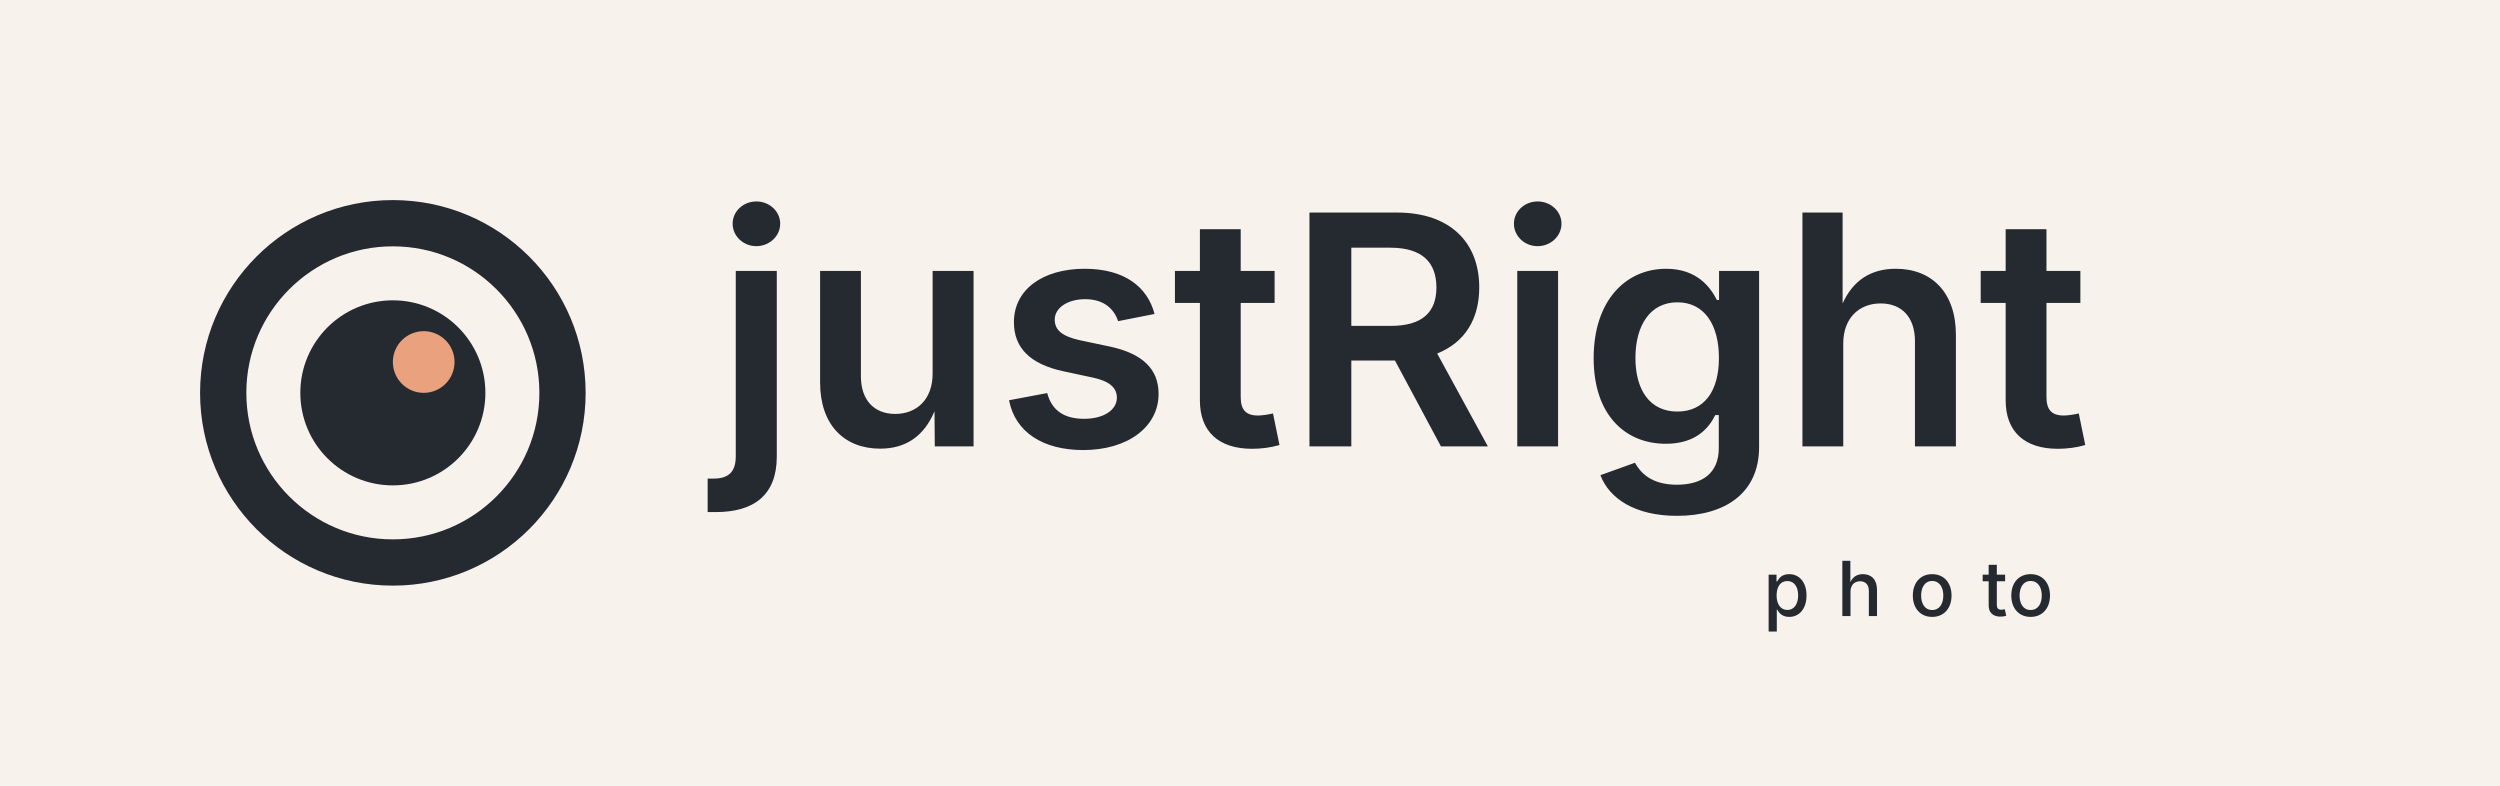
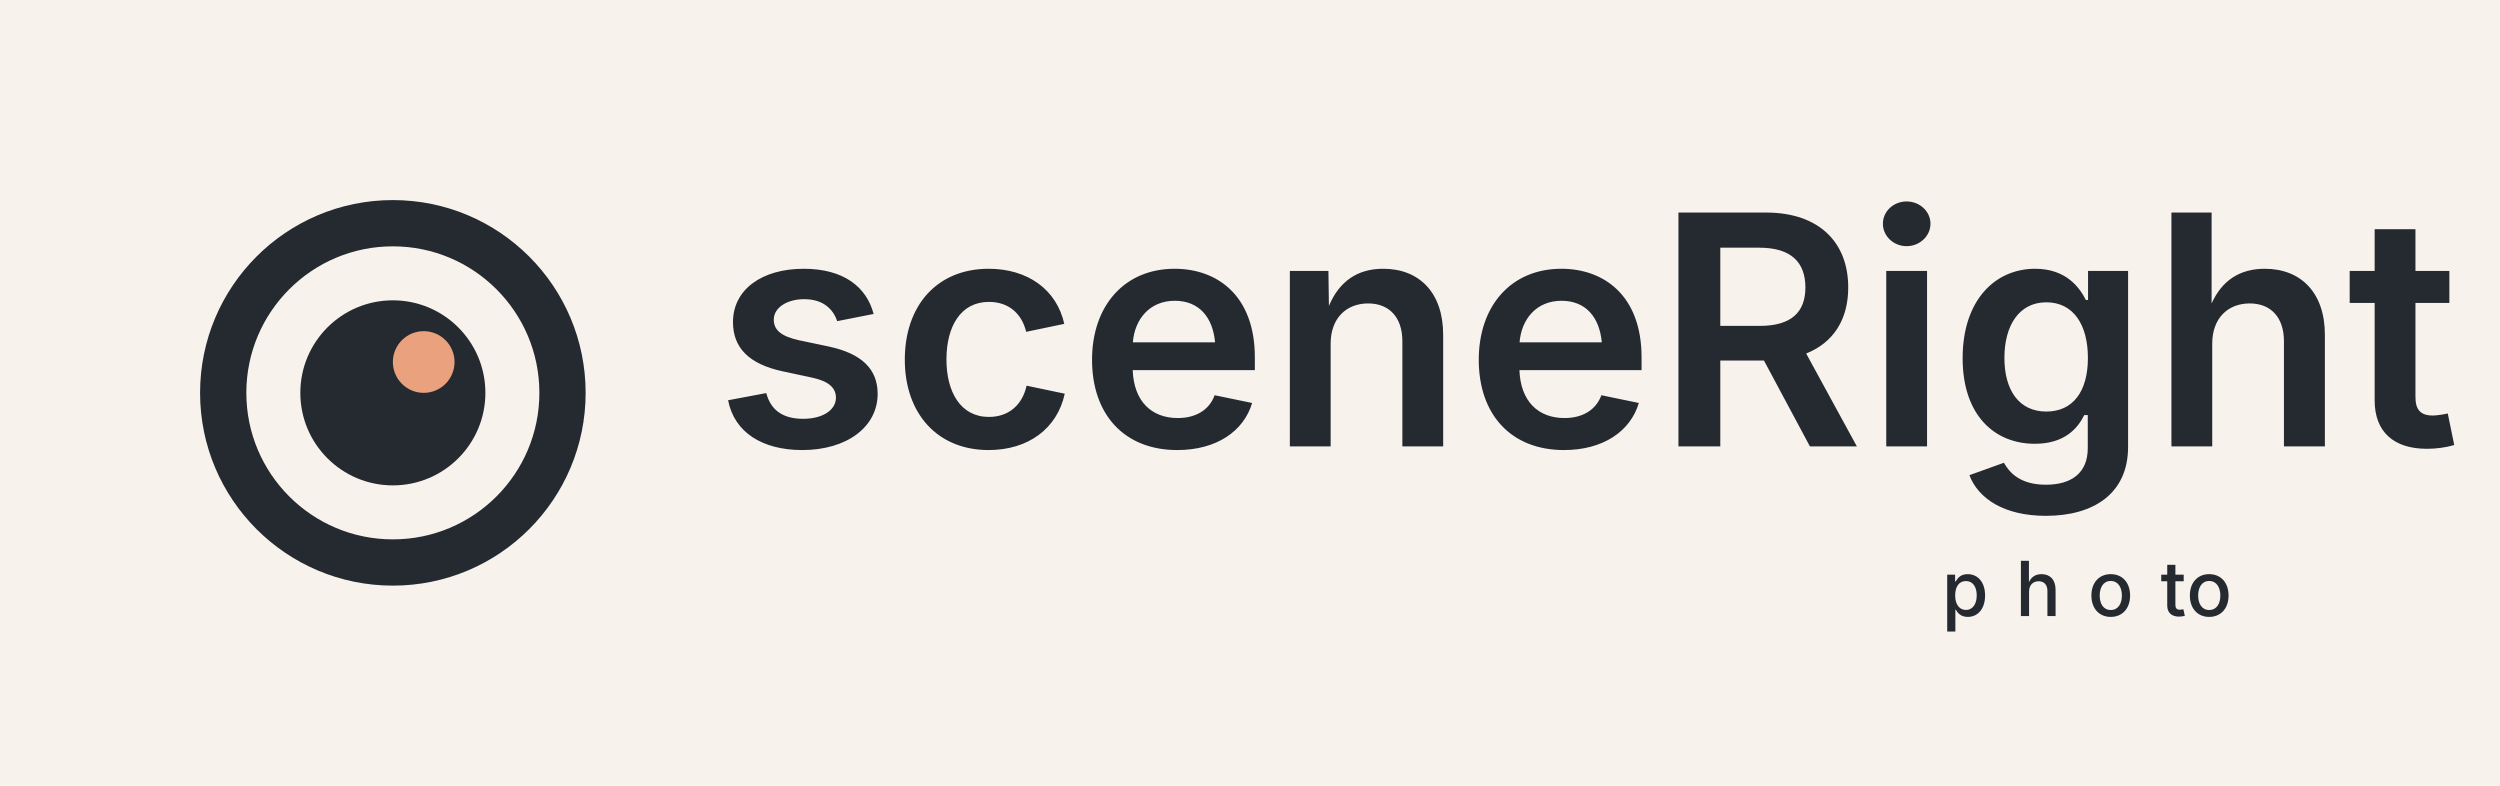
<svg xmlns="http://www.w3.org/2000/svg" width="560" height="176" viewBox="0 0 560 176">
  <rect width="560" height="176" fill="#F7F3EC" />
  <g transform="translate(88,88) scale(1.7273)">
    <circle cx="0" cy="0" r="22" fill="none" stroke="#252A31" stroke-width="6" />
    <circle cx="0" cy="0" r="12" fill="#252A31" />
    <circle cx="4" cy="-4" r="4" fill="#E9A17E" />
  </g>
-   <text x="160" y="100" textLength="300" lengthAdjust="spacing" font-family="Inter, Roboto, 'Helvetica Neue', Arial, sans-serif" font-size="72" font-weight="600" fill="#252A31">justRight</text>
-   <text x="460" y="138" text-anchor="end" font-family="Inter, Roboto, 'Helvetica Neue', Arial, sans-serif" font-size="17" font-weight="500" letter-spacing="6" fill="#252A31">phot<tspan letter-spacing="0">o</tspan>
+   <text x="160" y="100" textLength="340" lengthAdjust="spacing" font-family="Inter, Roboto, 'Helvetica Neue', Arial, sans-serif" font-size="72" font-weight="600" fill="#252A31">sceneRight</text>
+   <text x="500" y="138" text-anchor="end" font-family="Inter, Roboto, 'Helvetica Neue', Arial, sans-serif" font-size="17" font-weight="500" letter-spacing="6" fill="#252A31">phot<tspan letter-spacing="0">o</tspan>
  </text>
</svg>
